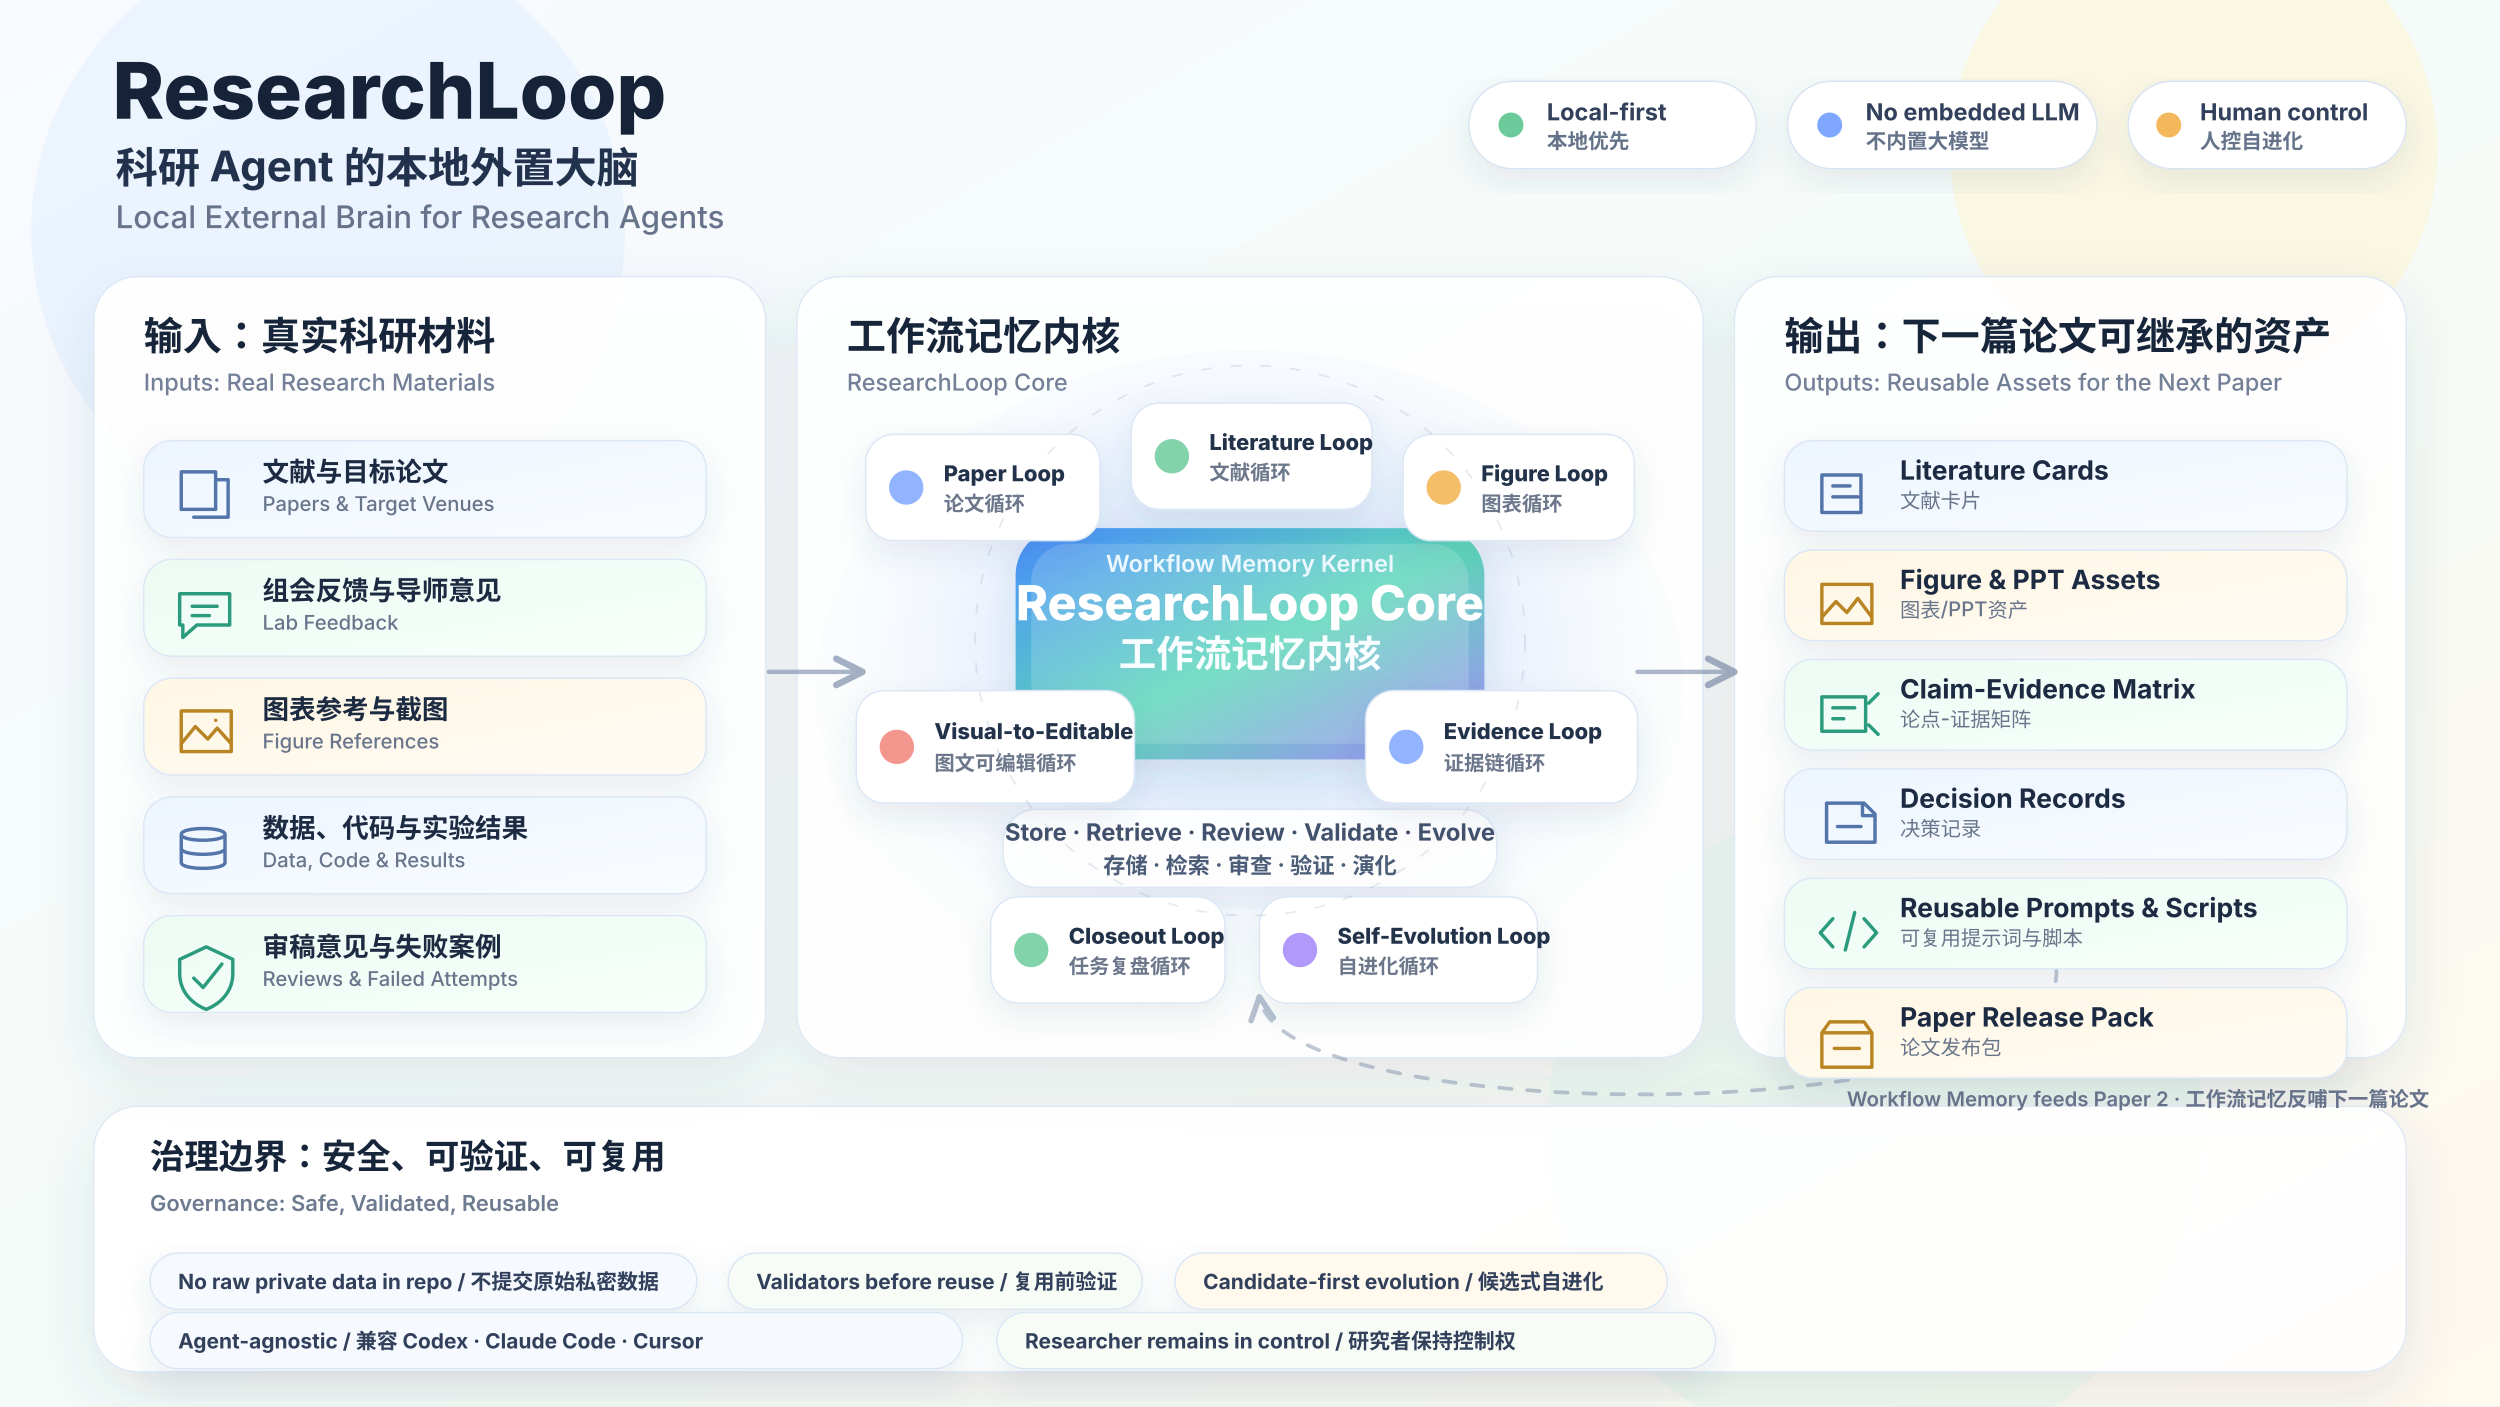
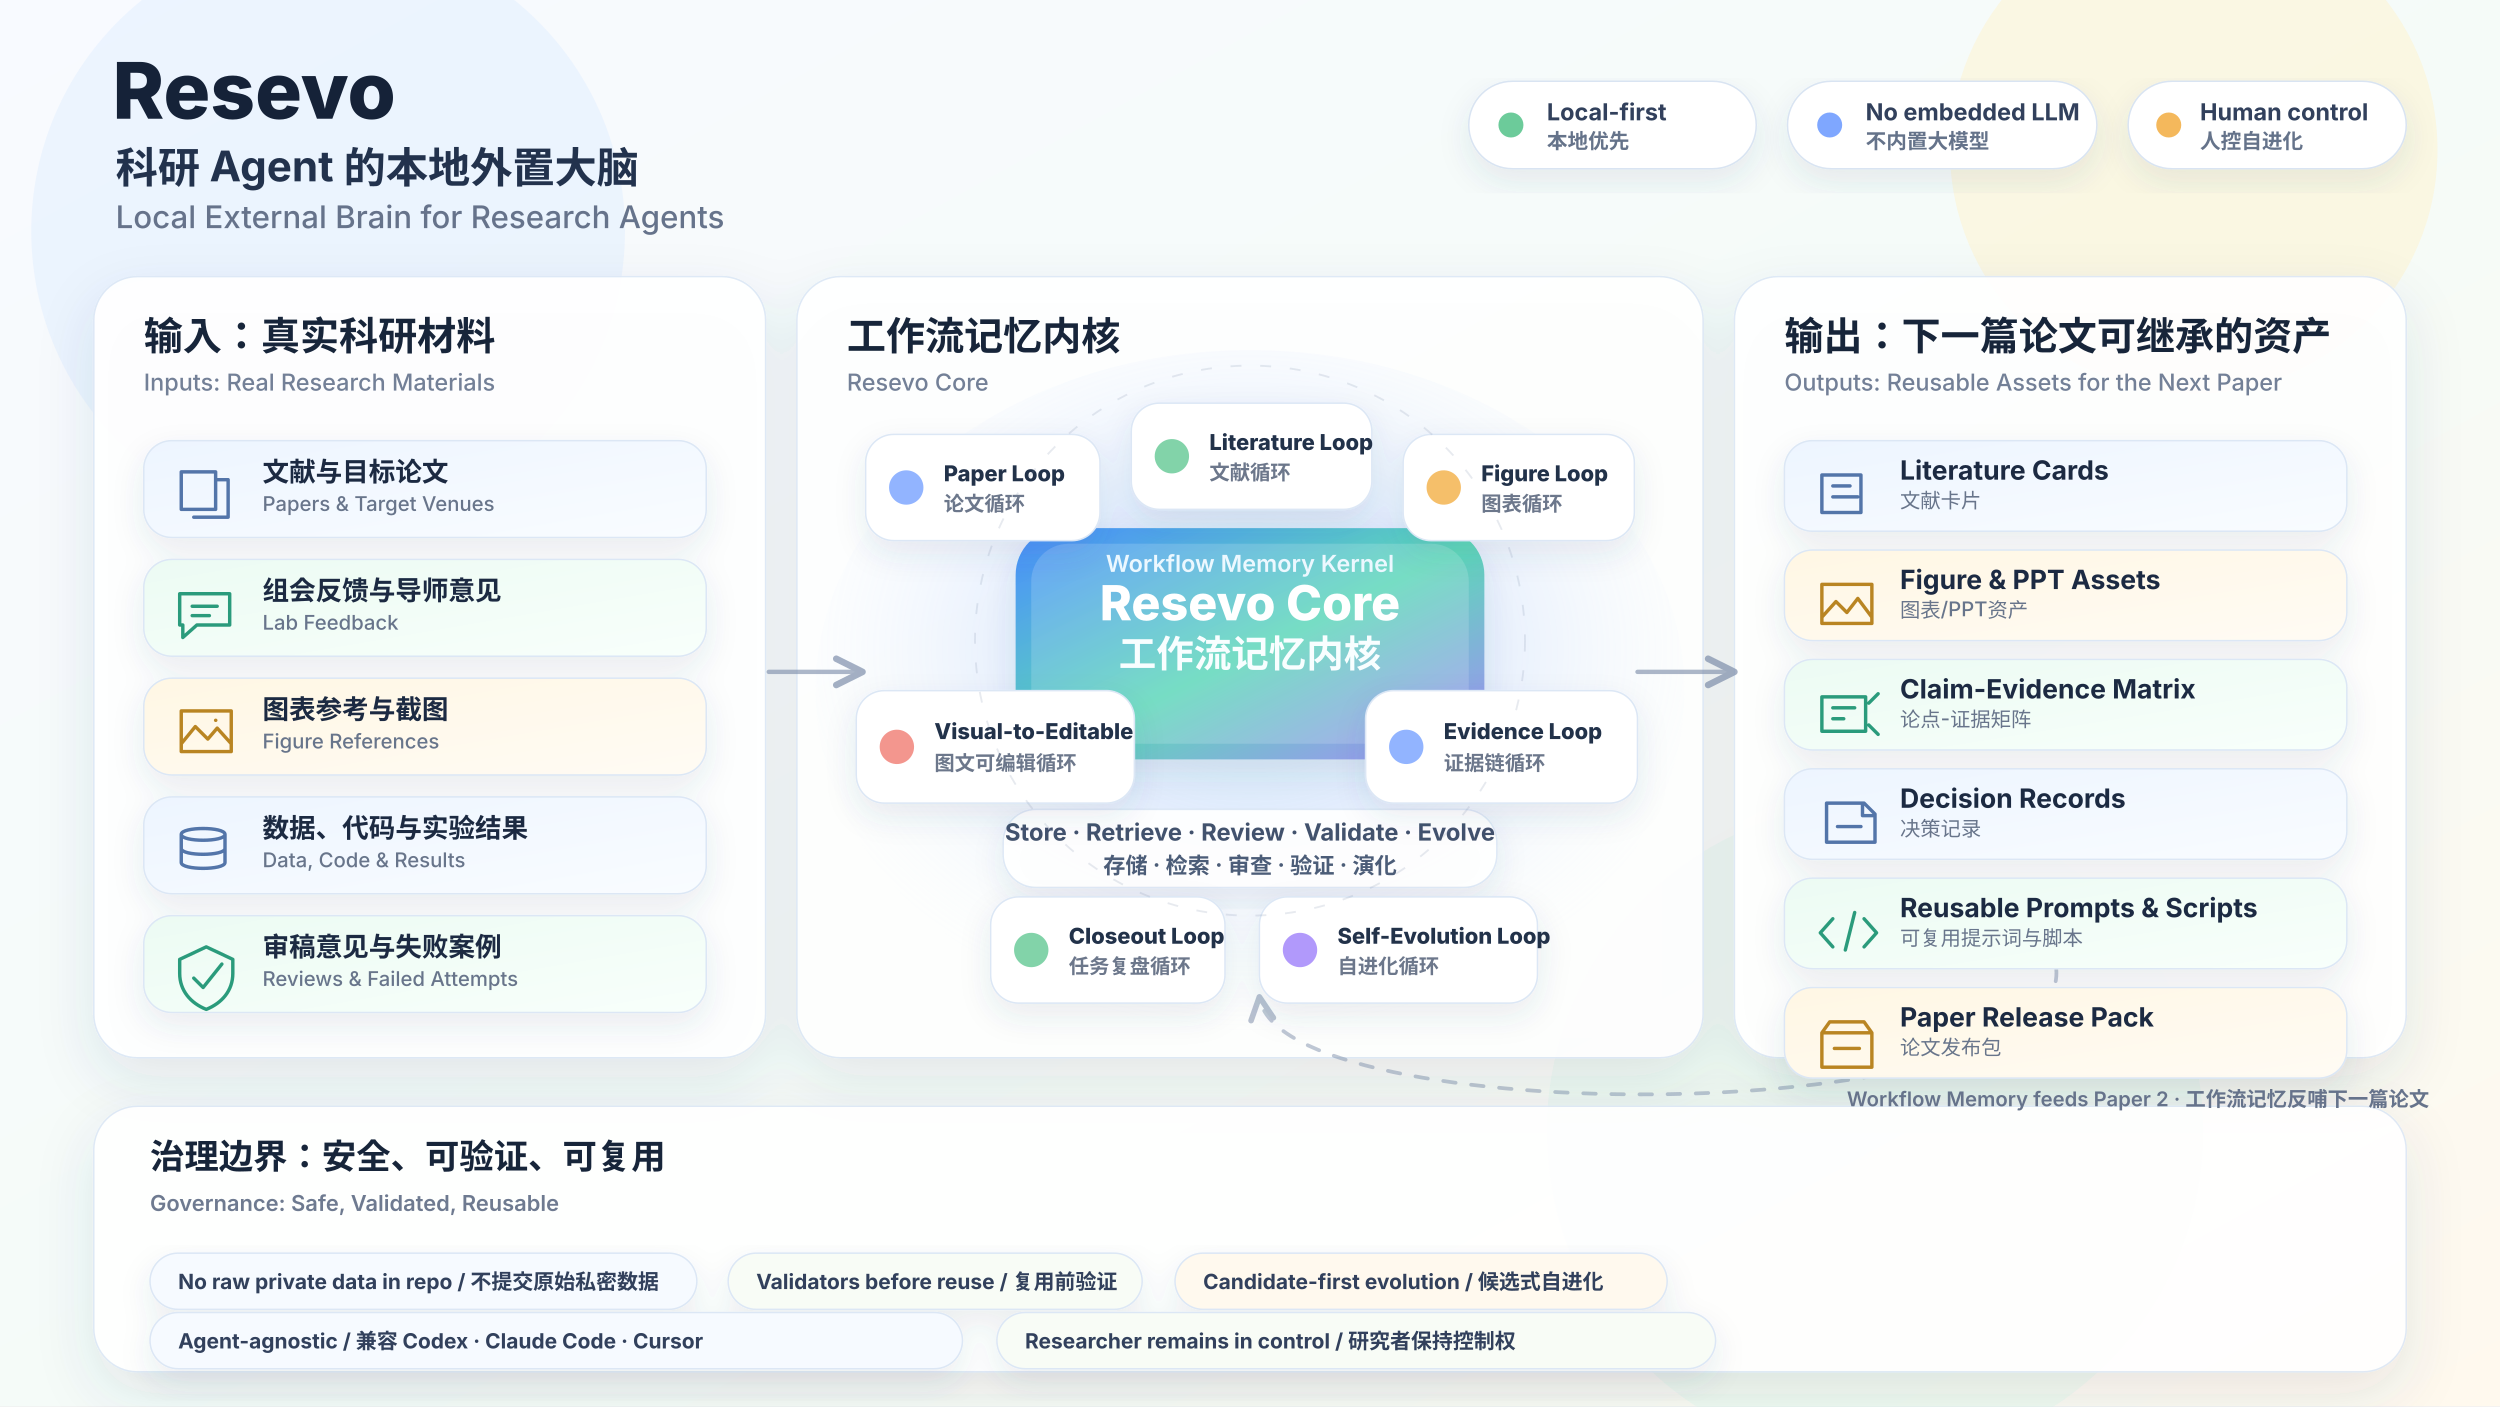
<svg xmlns="http://www.w3.org/2000/svg" width="1600" height="900" viewBox="0 0 1600 900" role="img" aria-labelledby="title desc">
  <defs>
    <linearGradient id="bgGrad" x1="0" y1="0" x2="1" y2="1">
      <stop offset="0" stop-color="#F8FAFF" />
      <stop offset="0.52" stop-color="#F5FBF8" />
      <stop offset="1" stop-color="#FFF9EE" />
    </linearGradient>
    <linearGradient id="coreGrad" x1="0" y1="0" x2="1" y2="1">
      <stop offset="0" stop-color="#4A8DFF" />
      <stop offset="0.52" stop-color="#5DD7B9" />
      <stop offset="1" stop-color="#A78BFA" />
    </linearGradient>
    <linearGradient id="softBlue" x1="0" y1="0" x2="1" y2="1">
      <stop offset="0" stop-color="#EDF5FF" />
      <stop offset="1" stop-color="#F9FCFF" />
    </linearGradient>
    <linearGradient id="softGreen" x1="0" y1="0" x2="1" y2="1">
      <stop offset="0" stop-color="#ECFBF3" />
      <stop offset="1" stop-color="#F8FFFB" />
    </linearGradient>
    <linearGradient id="softWarm" x1="0" y1="0" x2="1" y2="1">
      <stop offset="0" stop-color="#FFF7E4" />
      <stop offset="1" stop-color="#FFFBF4" />
    </linearGradient>
    <radialGradient id="halo" cx="50%" cy="44%" r="58%">
      <stop offset="0" stop-color="#6BD9D2" stop-opacity="0.36" />
      <stop offset="0.42" stop-color="#79A7FF" stop-opacity="0.20" />
      <stop offset="1" stop-color="#FFFFFF" stop-opacity="0" />
    </radialGradient>
    <filter id="shadow" x="-20%" y="-20%" width="140%" height="150%">
      <feDropShadow dx="0" dy="14" stdDeviation="18" flood-color="#2F4770" flood-opacity="0.12" />
    </filter>
    <filter id="softShadow" x="-18%" y="-18%" width="136%" height="146%">
      <feDropShadow dx="0" dy="8" stdDeviation="10" flood-color="#2F4770" flood-opacity="0.10" />
    </filter>
    <marker id="arrow" viewBox="0 0 12 12" refX="10" refY="6" markerWidth="9" markerHeight="9" orient="auto-start-reverse">
      <path d="M2 2 L10 6 L2 10" fill="none" stroke="#6D7F9F" stroke-width="2" stroke-linecap="round" stroke-linejoin="round" />
    </marker>
    <style>
      .font { font-family: Inter, "Noto Sans SC", "Microsoft YaHei", "PingFang SC", system-ui, -apple-system, BlinkMacSystemFont, "Segoe UI", sans-serif; }
      .title { font-size: 50px; font-weight: 760; fill: #152238; letter-spacing: 0; }
      .subtitle-cn { font-size: 27px; font-weight: 670; fill: #22324D; }
      .subtitle-en { font-size: 20px; font-weight: 520; fill: #66738B; }
      .section-cn { font-size: 25px; font-weight: 720; fill: #17253A; }
      .section-en { font-size: 15px; font-weight: 540; fill: #738097; }
      .card-cn { font-size: 17px; font-weight: 700; fill: #1D2B43; }
      .card-en { font-size: 13px; font-weight: 520; fill: #68758B; }
      .loop-en { font-size: 14px; font-weight: 760; fill: #20304A; }
      .loop-cn { font-size: 13px; font-weight: 560; fill: #6C778B; }
      .chip { font-size: 15px; font-weight: 690; fill: #31415C; }
      .chip-bottom { font-size: 13.4px; font-weight: 660; fill: #31415C; letter-spacing: 0; }
      .chip-muted { font-size: 13.2px; font-weight: 560; fill: #65738A; }
      .memory-en { font-size: 15.2px; font-weight: 670; fill: #42526D; }
      .memory-cn { font-size: 14.2px; font-weight: 680; fill: #4C5D78; }
      .small { font-size: 13px; font-weight: 560; fill: #66738B; }
      .govern-title { font-size: 22px; font-weight: 740; fill: #17253A; }
      .govern-en { font-size: 14px; font-weight: 560; fill: #6E7A90; }
      .icon { fill: none; stroke: #5274A9; stroke-width: 2.2; stroke-linecap: round; stroke-linejoin: round; }
      .icon-green { fill: none; stroke: #2C9B7B; stroke-width: 2.2; stroke-linecap: round; stroke-linejoin: round; }
      .icon-warm { fill: none; stroke: #B98524; stroke-width: 2.2; stroke-linecap: round; stroke-linejoin: round; }
    </style>
  </defs>
  <rect width="1600" height="900" fill="url(#bgGrad)" />
  <circle cx="210" cy="148" r="190" fill="#DCEBFF" opacity="0.42" />
  <circle cx="1404" cy="96" r="156" fill="#FFF1C8" opacity="0.46" />
  <circle cx="1200" cy="724" r="210" fill="#DFF7EC" opacity="0.42" />
  <g class="font">
-     <text x="72" y="76" class="title">ResearchLoop</text>
+     <text x="72" y="76" class="title">Resevo</text>
    <text x="74" y="117" class="subtitle-cn">科研 Agent 的本地外置大脑</text>
    <text x="74" y="146" class="subtitle-en">Local External Brain for Research Agents</text>
    <g transform="translate(940 52)" filter="url(#softShadow)">
      <rect x="0" y="0" width="184" height="56" rx="28" fill="#FFFFFF" stroke="#D9E4F2" />
      <circle cx="27" cy="28" r="8" fill="#6CCB9A" />
      <text x="50" y="25" class="chip">Local-first</text>
      <text x="50" y="43" class="chip-muted">本地优先</text>
    </g>
    <g transform="translate(1144 52)" filter="url(#softShadow)">
      <rect x="0" y="0" width="198" height="56" rx="28" fill="#FFFFFF" stroke="#D9E4F2" />
      <circle cx="27" cy="28" r="8" fill="#7FA7FF" />
      <text x="50" y="25" class="chip">No embedded LLM</text>
      <text x="50" y="43" class="chip-muted">不内置大模型</text>
    </g>
    <g transform="translate(1362 52)" filter="url(#softShadow)">
      <rect x="0" y="0" width="178" height="56" rx="28" fill="#FFFFFF" stroke="#D9E4F2" />
      <circle cx="26" cy="28" r="8" fill="#F4B85B" />
      <text x="46" y="25" class="chip">Human control</text>
      <text x="46" y="43" class="chip-muted">人控自进化</text>
    </g>
  </g>
  <g filter="url(#shadow)">
    <rect x="60" y="177" width="430" height="500" rx="28" fill="#FFFFFF" opacity="0.92" stroke="#DCE7F5" />
    <rect x="510" y="177" width="580" height="500" rx="28" fill="#FFFFFF" opacity="0.90" stroke="#DCE7F5" />
    <rect x="1110" y="177" width="430" height="500" rx="28" fill="#FFFFFF" opacity="0.92" stroke="#DCE7F5" />
  </g>
  <g class="font">
    <text x="92" y="224" class="section-cn">输入：真实科研材料</text>
    <text x="92" y="250" class="section-en">Inputs: Real Research Materials</text>
    <text x="542" y="224" class="section-cn">工作流记忆内核</text>
-     <text x="542" y="250" class="section-en">ResearchLoop Core</text>
+     <text x="542" y="250" class="section-en">Resevo Core</text>
    <text x="1142" y="224" class="section-cn">输出：下一篇论文可继承的资产</text>
    <text x="1142" y="250" class="section-en">Outputs: Reusable Assets for the Next Paper</text>
  </g>
  <g class="font" filter="url(#softShadow)">
    <g transform="translate(92 282)">
      <rect width="360" height="62" rx="18" fill="url(#softBlue)" stroke="#DCE7F5" />
      <path class="icon" d="M24 20h22v24H24z M46 25h8v24H32" />
      <text x="76" y="26" class="card-cn">文献与目标论文</text>
      <text x="76" y="45" class="card-en">Papers &amp; Target Venues</text>
    </g>
    <g transform="translate(92 358)">
      <rect width="360" height="62" rx="18" fill="url(#softGreen)" stroke="#DCE7F5" />
      <path class="icon-green" d="M23 22h32v20H34l-9 8v-8h-2z M31 30h16 M31 36h11" />
      <text x="76" y="26" class="card-cn">组会反馈与导师意见</text>
      <text x="76" y="45" class="card-en">Lab Feedback</text>
    </g>
    <g transform="translate(92 434)">
      <rect width="360" height="62" rx="18" fill="url(#softWarm)" stroke="#DCE7F5" />
      <path class="icon-warm" d="M24 42l9-11 8 8 6-7 9 10 M24 21h32v26H24z M46 27h.1" />
      <text x="76" y="26" class="card-cn">图表参考与截图</text>
      <text x="76" y="45" class="card-en">Figure References</text>
    </g>
    <g transform="translate(92 510)">
      <rect width="360" height="62" rx="18" fill="url(#softBlue)" stroke="#DCE7F5" />
      <path class="icon" d="M24 42c0 5 28 5 28 0V24c0-5-28-5-28 0v18z M24 24c0 5 28 5 28 0 M24 33c0 5 28 5 28 0" />
      <text x="76" y="26" class="card-cn">数据、代码与实验结果</text>
      <text x="76" y="45" class="card-en">Data, Code &amp; Results</text>
    </g>
    <g transform="translate(92 586)">
      <rect width="360" height="62" rx="18" fill="url(#softGreen)" stroke="#DCE7F5" />
      <path class="icon-green" d="M40 20l17 8v9c0 11-7 19-17 23-10-4-17-12-17-23v-9z M32 40l6 6 12-15" />
      <text x="76" y="26" class="card-cn">审稿意见与失败案例</text>
      <text x="76" y="45" class="card-en">Reviews &amp; Failed Attempts</text>
    </g>
  </g>
  <g>
    <ellipse cx="800" cy="442" rx="278" ry="218" fill="url(#halo)" />
    <path d="M492 430 C525 430 526 430 552 430" fill="none" stroke="#7A8BA8" stroke-width="2.8" stroke-linecap="round" marker-end="url(#arrow)" opacity="0.62" />
    <path d="M1048 430 C1080 430 1083 430 1110 430" fill="none" stroke="#7A8BA8" stroke-width="2.8" stroke-linecap="round" marker-end="url(#arrow)" opacity="0.62" />
    <path d="M1316 620 C1325 724 817 724 806 638" fill="none" stroke="#7A8BA8" stroke-width="2.4" stroke-dasharray="8 10" stroke-linecap="round" marker-end="url(#arrow)" opacity="0.48" />
  </g>
  <g class="font">
    <g filter="url(#softShadow)">
      <rect x="650" y="338" width="300" height="148" rx="30" fill="url(#coreGrad)" />
      <rect x="660" y="348" width="280" height="128" rx="24" fill="#FFFFFF" opacity="0.16" />
    </g>
    <text x="800" y="366" text-anchor="middle" fill="#ECF8FF" font-size="15" font-weight="570">Workflow Memory Kernel</text>
-     <text x="800" y="397" text-anchor="middle" fill="#FFFFFF" font-size="31" font-weight="780">ResearchLoop Core</text>
+     <text x="800" y="397" text-anchor="middle" fill="#FFFFFF" font-size="31" font-weight="780">Resevo Core</text>
    <text x="800" y="427" text-anchor="middle" fill="#F8FEFF" font-size="24" font-weight="700">工作流记忆内核</text>
    <g filter="url(#softShadow)">
      <rect x="642" y="518" width="316" height="50" rx="21" fill="#FFFFFF" opacity="0.92" stroke="#DCE7F5" />
    </g>
    <text x="800" y="538" text-anchor="middle" class="memory-en">Store · Retrieve · Review · Validate · Evolve</text>
    <text x="800" y="559" text-anchor="middle" class="memory-cn">存储 · 检索 · 审查 · 验证 · 演化</text>
  </g>
  <g class="font" filter="url(#softShadow)">
    <g transform="translate(554 278)">
      <rect width="150" height="68" rx="18" fill="#FFFFFF" stroke="#DCE7F5" />
      <circle cx="26" cy="34" r="11" fill="#7FA7FF" opacity="0.85" />
      <text x="50" y="30" class="loop-en">Paper Loop</text>
      <text x="50" y="49" class="loop-cn">论文循环</text>
    </g>
    <g transform="translate(724 258)">
      <rect width="154" height="68" rx="18" fill="#FFFFFF" stroke="#DCE7F5" />
      <circle cx="26" cy="34" r="11" fill="#6CCB9A" opacity="0.85" />
      <text x="50" y="30" class="loop-en">Literature Loop</text>
      <text x="50" y="49" class="loop-cn">文献循环</text>
    </g>
    <g transform="translate(898 278)">
      <rect width="148" height="68" rx="18" fill="#FFFFFF" stroke="#DCE7F5" />
      <circle cx="26" cy="34" r="11" fill="#F4B85B" opacity="0.9" />
      <text x="50" y="30" class="loop-en">Figure Loop</text>
      <text x="50" y="49" class="loop-cn">图表循环</text>
    </g>
    <g transform="translate(548 442)">
      <rect width="178" height="72" rx="18" fill="#FFFFFF" stroke="#DCE7F5" />
      <circle cx="26" cy="36" r="11" fill="#F28B82" opacity="0.9" />
      <text x="50" y="31" class="loop-en">Visual-to-Editable</text>
      <text x="50" y="51" class="loop-cn">图文可编辑循环</text>
    </g>
    <g transform="translate(874 442)">
      <rect width="174" height="72" rx="18" fill="#FFFFFF" stroke="#DCE7F5" />
      <circle cx="26" cy="36" r="11" fill="#7FA7FF" opacity="0.85" />
      <text x="50" y="31" class="loop-en">Evidence Loop</text>
      <text x="50" y="51" class="loop-cn">证据链循环</text>
    </g>
    <g transform="translate(634 574)">
      <rect width="150" height="68" rx="18" fill="#FFFFFF" stroke="#DCE7F5" />
      <circle cx="26" cy="34" r="11" fill="#6CCB9A" opacity="0.85" />
      <text x="50" y="30" class="loop-en">Closeout Loop</text>
      <text x="50" y="49" class="loop-cn">任务复盘循环</text>
    </g>
    <g transform="translate(806 574)">
      <rect width="178" height="68" rx="18" fill="#FFFFFF" stroke="#DCE7F5" />
      <circle cx="26" cy="34" r="11" fill="#A78BFA" opacity="0.88" />
      <text x="50" y="30" class="loop-en">Self-Evolution Loop</text>
      <text x="50" y="49" class="loop-cn">自进化循环</text>
    </g>
  </g>
  <g class="font" filter="url(#softShadow)">
    <g transform="translate(1142 282)">
      <rect width="360" height="58" rx="18" fill="url(#softBlue)" stroke="#DCE7F5" />
      <path class="icon" d="M24 22h25v24H24z M31 29h11 M31 36h16" />
      <text x="74" y="25" class="card-cn">Literature Cards</text>
      <text x="74" y="43" class="card-en">文献卡片</text>
    </g>
    <g transform="translate(1142 352)">
      <rect width="360" height="58" rx="18" fill="url(#softWarm)" stroke="#DCE7F5" />
      <path class="icon-warm" d="M24 43l9-10 7 7 7-9 9 12 M24 22h32v25H24z" />
      <text x="74" y="25" class="card-cn">Figure &amp; PPT Assets</text>
      <text x="74" y="43" class="card-en">图表/PPT资产</text>
    </g>
    <g transform="translate(1142 422)">
      <rect width="360" height="58" rx="18" fill="url(#softGreen)" stroke="#DCE7F5" />
      <path class="icon-green" d="M24 24h28v22H24z M31 31h14 M31 38h7 M54 28l6-6 M54 42l6 6" />
      <text x="74" y="25" class="card-cn">Claim-Evidence Matrix</text>
      <text x="74" y="43" class="card-en">论点-证据矩阵</text>
    </g>
    <g transform="translate(1142 492)">
      <rect width="360" height="58" rx="18" fill="url(#softBlue)" stroke="#DCE7F5" />
      <path class="icon" d="M27 22h24l7 7v18H27z M50 22v8h8 M34 37h15" />
      <text x="74" y="25" class="card-cn">Decision Records</text>
      <text x="74" y="43" class="card-en">决策记录</text>
    </g>
    <g transform="translate(1142 562)">
      <rect width="360" height="58" rx="18" fill="url(#softGreen)" stroke="#DCE7F5" />
      <path class="icon-green" d="M31 26l-8 9 8 9 M51 26l8 9-8 9 M39 46l6-24" />
      <text x="74" y="25" class="card-cn">Reusable Prompts &amp; Scripts</text>
      <text x="74" y="43" class="card-en">可复用提示词与脚本</text>
    </g>
    <g transform="translate(1142 632)">
      <rect width="360" height="58" rx="18" fill="url(#softWarm)" stroke="#DCE7F5" />
      <path class="icon-warm" d="M24 29h32v22H24z M29 22h22l5 7H24z M32 39h16" />
      <text x="74" y="25" class="card-cn">Paper Release Pack</text>
      <text x="74" y="43" class="card-en">论文发布包</text>
    </g>
  </g>
  <g class="font">
    <rect x="60" y="708" width="1480" height="170" rx="28" fill="#FFFFFF" opacity="0.90" stroke="#DCE7F5" filter="url(#shadow)" />
    <text x="96" y="748" class="govern-title">治理边界：安全、可验证、可复用</text>
    <text x="96" y="775" class="govern-en">Governance: Safe, Validated, Reusable</text>
    <text x="1182" y="708" class="small">Workflow Memory feeds Paper 2 · 工作流记忆反哺下一篇论文</text>
    <g filter="url(#softShadow)">
      <g transform="translate(96 802)">
        <rect width="350" height="36" rx="18" fill="#F6FAFF" stroke="#DCE7F5" />
        <text x="18" y="23" class="chip-bottom">No raw private data in repo / 不提交原始私密数据</text>
      </g>
      <g transform="translate(466 802)">
        <rect width="265" height="36" rx="18" fill="#F8FCF6" stroke="#DCE7F5" />
        <text x="18" y="23" class="chip-bottom">Validators before reuse / 复用前验证</text>
      </g>
      <g transform="translate(752 802)">
        <rect width="315" height="36" rx="18" fill="#FFF9EE" stroke="#DCE7F5" />
        <text x="18" y="23" class="chip-bottom">Candidate-first evolution / 候选式自进化</text>
      </g>
      <g transform="translate(96 840)">
        <rect width="520" height="36" rx="18" fill="#F6FAFF" stroke="#DCE7F5" />
        <text x="18" y="23" class="chip-bottom">Agent-agnostic / 兼容 Codex · Claude Code · Cursor</text>
      </g>
      <g transform="translate(638 840)">
        <rect width="460" height="36" rx="18" fill="#F8FCF6" stroke="#DCE7F5" />
        <text x="18" y="23" class="chip-bottom">Researcher remains in control / 研究者保持控制权</text>
      </g>
    </g>
  </g>
  <g opacity="0.18">
    <circle cx="800" cy="410" r="176" fill="none" stroke="#7A8BA8" stroke-width="1.2" stroke-dasharray="7 12" />
  </g>
</svg>
